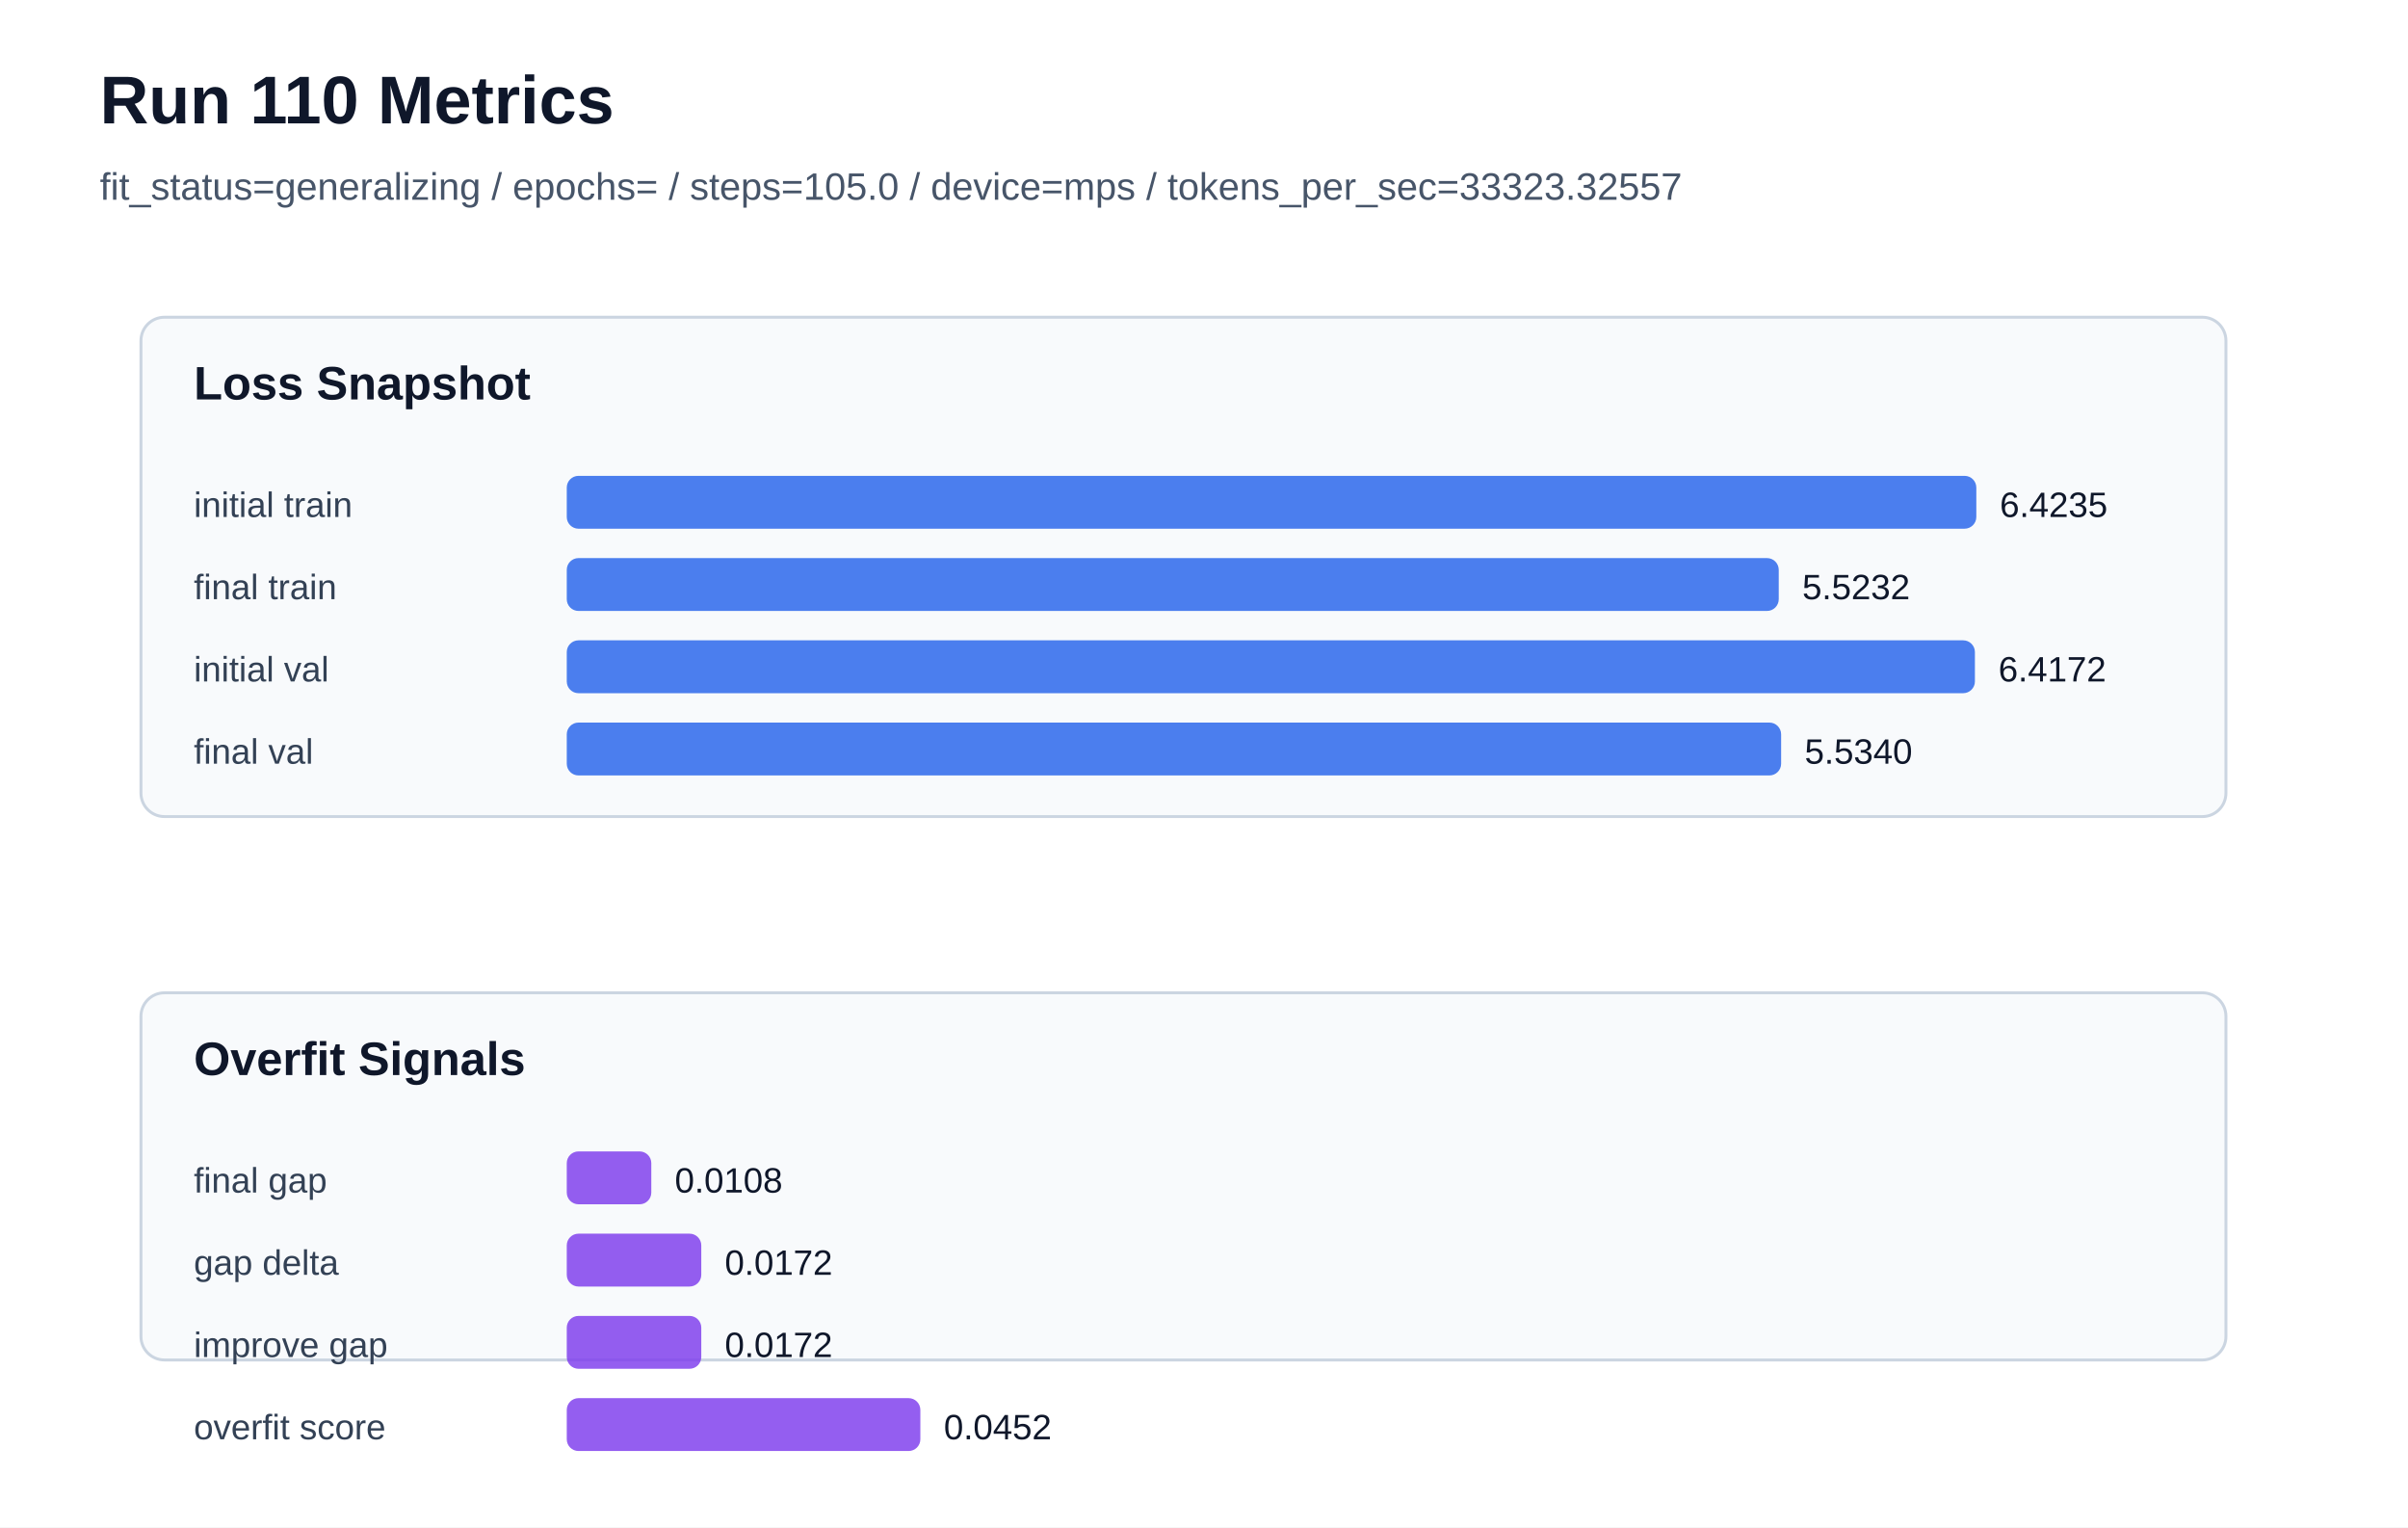
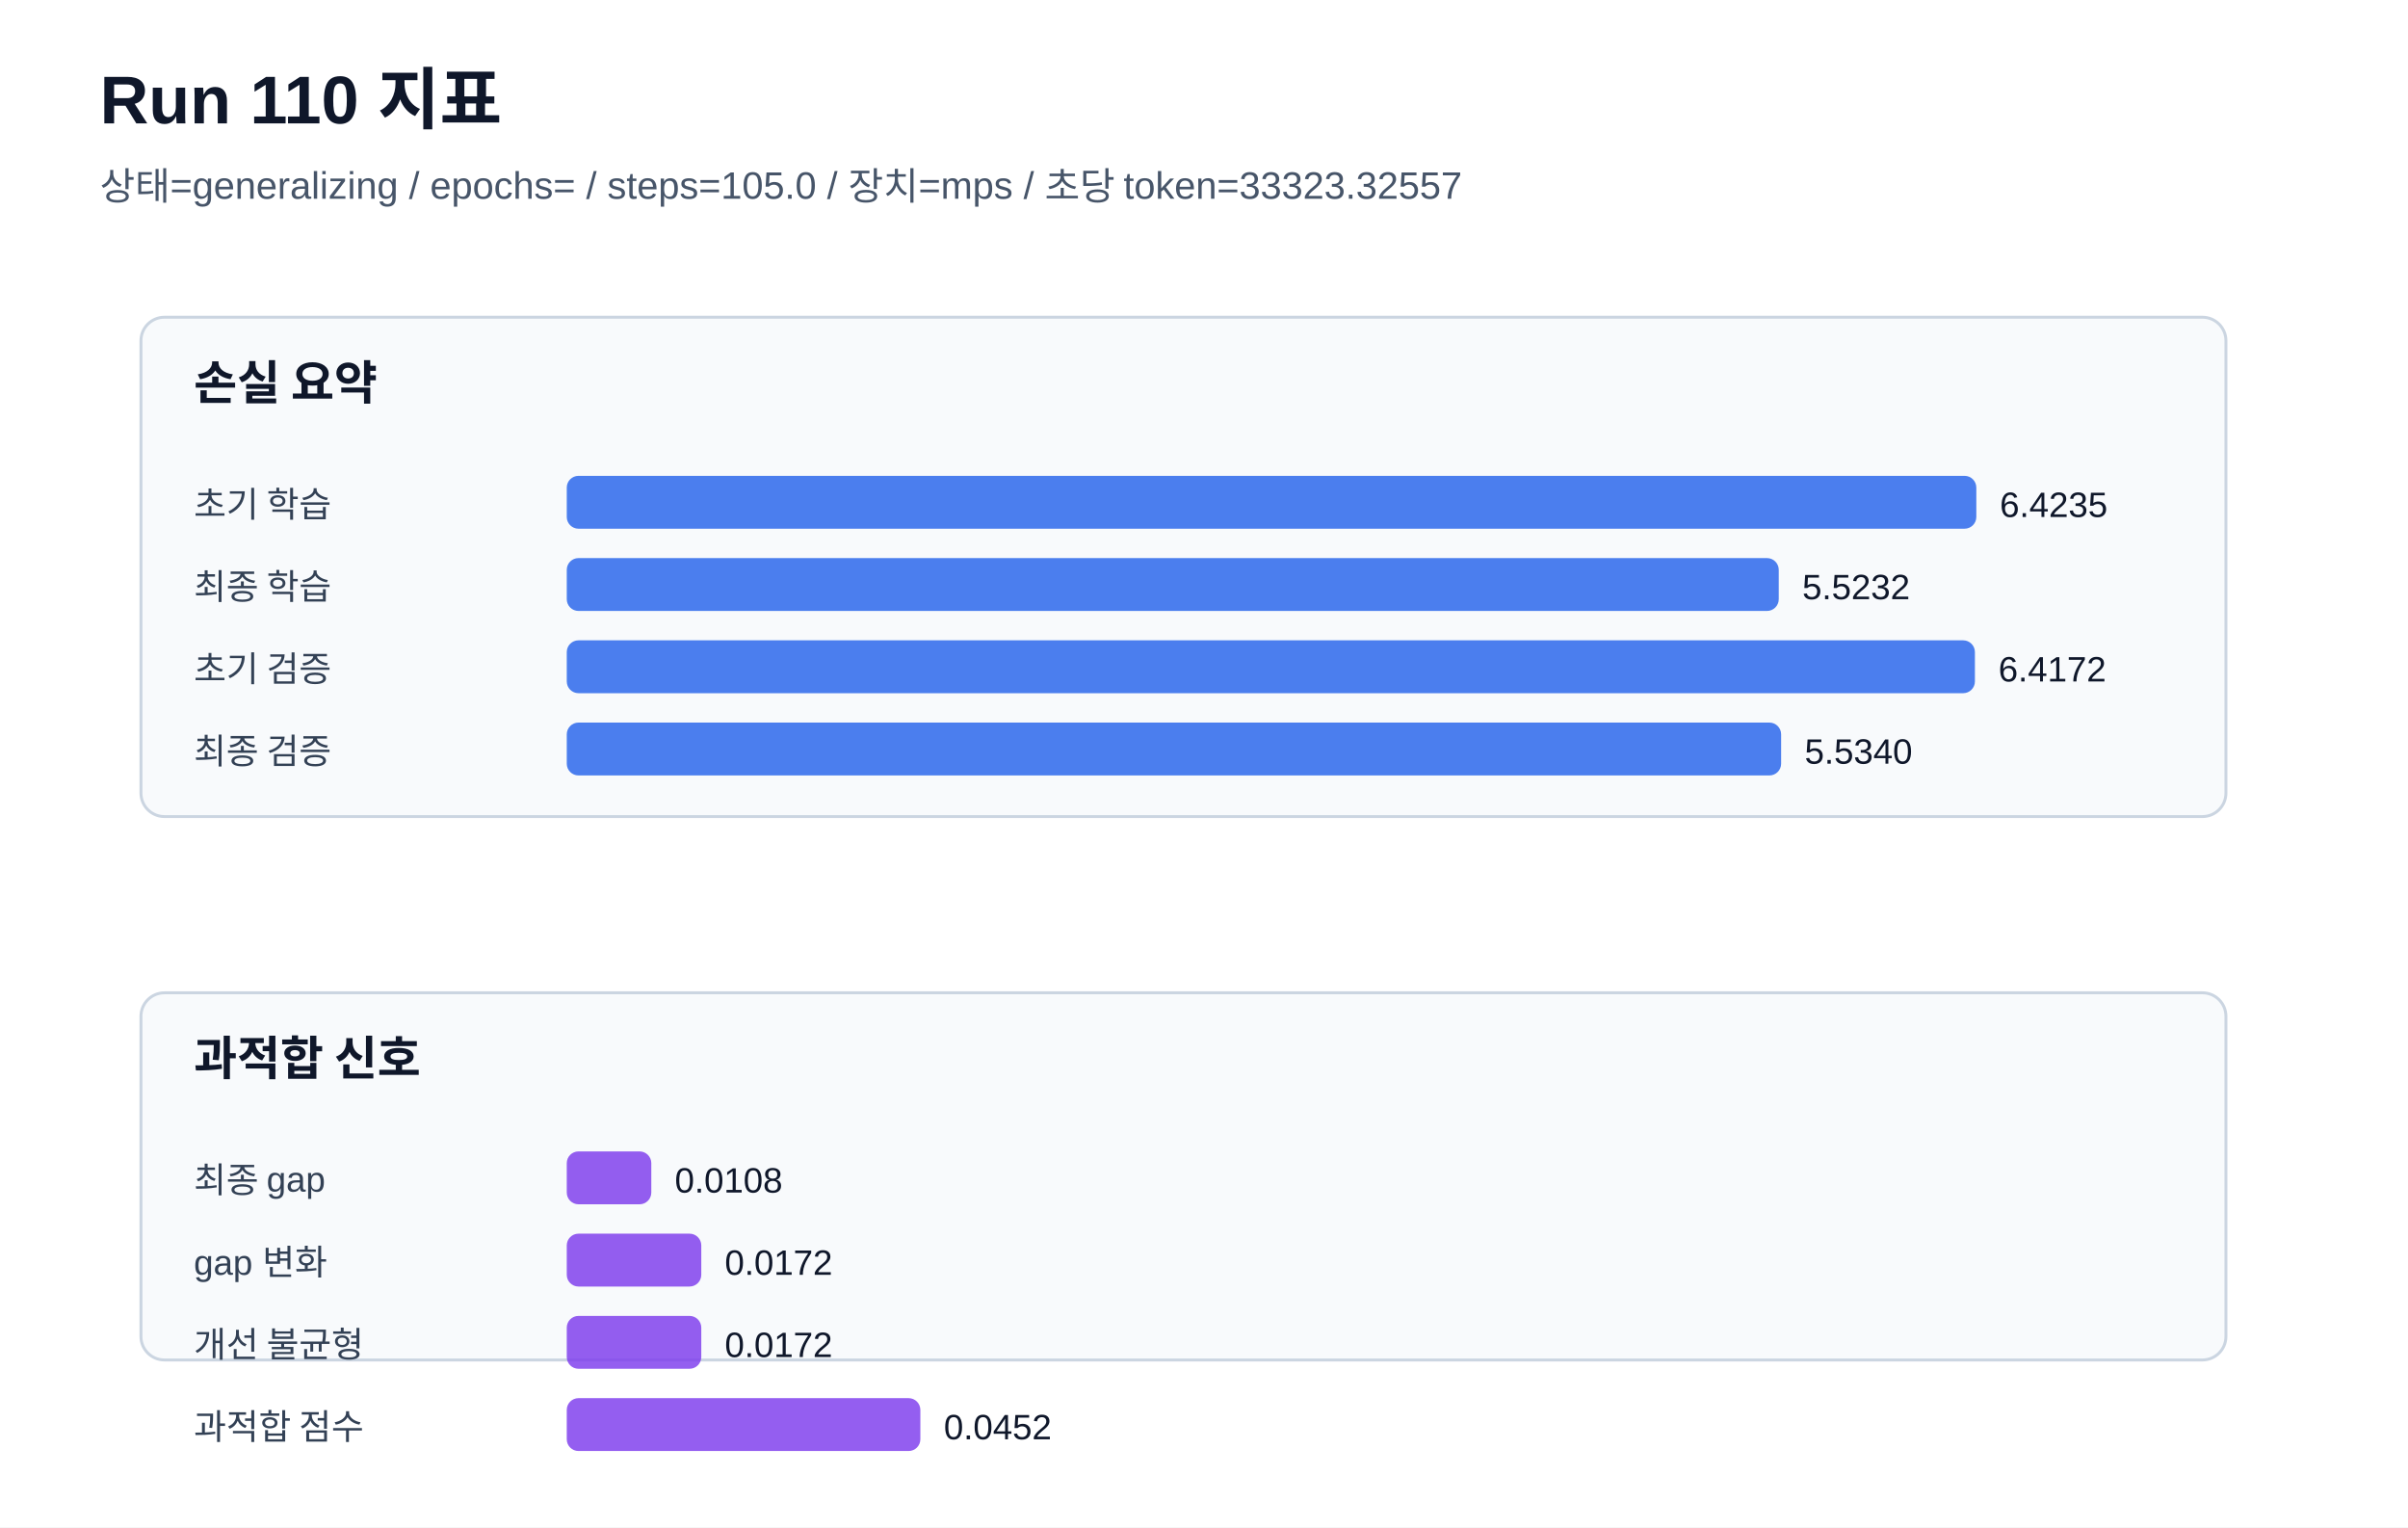
<svg xmlns="http://www.w3.org/2000/svg" width="820" height="520" viewBox="0 0 820 520" role="img">
  <rect width="100%" height="100%" fill="#ffffff" />
-   <text x="34.00" y="42.00" font-family="Arial, sans-serif" font-size="23" font-weight="700" fill="#0f172a">Run 110 Metrics</text>
-   <text x="34.00" y="68.00" font-family="Arial, sans-serif" font-size="13" font-weight="400" fill="#475569">fit_status=generalizing / epochs= / steps=105.0 / device=mps / tokens_per_sec=33323.32557</text>
+   <text x="34.00" y="42.00" font-family="Arial, sans-serif" font-size="23" font-weight="700" fill="#0f172a">Run 110 지표</text>
+   <text x="34.00" y="68.00" font-family="Arial, sans-serif" font-size="13" font-weight="400" fill="#475569">상태=generalizing / epochs= / steps=105.0 / 장치=mps / 초당 token=33323.32557</text>
  <rect x="48" y="108" width="710" height="170" rx="8" fill="#f8fafc" stroke="#cbd5e1" />
-   <text x="66.00" y="136.00" font-family="Arial, sans-serif" font-size="16" font-weight="700" fill="#0f172a">Loss Snapshot</text>
-   <text x="66.00" y="176.00" font-family="Arial, sans-serif" font-size="12" font-weight="400" fill="#334155">initial train</text>
+   <text x="66.00" y="136.00" font-family="Arial, sans-serif" font-size="16" font-weight="700" fill="#0f172a">손실 요약</text>
+   <text x="66.00" y="176.00" font-family="Arial, sans-serif" font-size="12" font-weight="400" fill="#334155">초기 학습</text>
  <rect x="193" y="162" width="480.00" height="18" rx="4" fill="#2563eb" opacity="0.82" />
  <text x="681.00" y="176.00" font-family="Arial, sans-serif" font-size="12" font-weight="400" fill="#0f172a">6.4235</text>
-   <text x="66.00" y="204.00" font-family="Arial, sans-serif" font-size="12" font-weight="400" fill="#334155">final train</text>
+   <text x="66.00" y="204.00" font-family="Arial, sans-serif" font-size="12" font-weight="400" fill="#334155">최종 학습</text>
  <rect x="193" y="190" width="412.72" height="18" rx="4" fill="#2563eb" opacity="0.82" />
  <text x="613.72" y="204.00" font-family="Arial, sans-serif" font-size="12" font-weight="400" fill="#0f172a">5.5232</text>
-   <text x="66.00" y="232.00" font-family="Arial, sans-serif" font-size="12" font-weight="400" fill="#334155">initial val</text>
+   <text x="66.00" y="232.00" font-family="Arial, sans-serif" font-size="12" font-weight="400" fill="#334155">초기 검증</text>
  <rect x="193" y="218" width="479.52" height="18" rx="4" fill="#2563eb" opacity="0.82" />
  <text x="680.52" y="232.00" font-family="Arial, sans-serif" font-size="12" font-weight="400" fill="#0f172a">6.4172</text>
-   <text x="66.00" y="260.00" font-family="Arial, sans-serif" font-size="12" font-weight="400" fill="#334155">final val</text>
+   <text x="66.00" y="260.00" font-family="Arial, sans-serif" font-size="12" font-weight="400" fill="#334155">최종 검증</text>
  <rect x="193" y="246" width="413.53" height="18" rx="4" fill="#2563eb" opacity="0.82" />
  <text x="614.53" y="260.00" font-family="Arial, sans-serif" font-size="12" font-weight="400" fill="#0f172a">5.5340</text>
  <rect x="48" y="338" width="710" height="125" rx="8" fill="#f8fafc" stroke="#cbd5e1" />
-   <text x="66.00" y="366.00" font-family="Arial, sans-serif" font-size="16" font-weight="700" fill="#0f172a">Overfit Signals</text>
-   <text x="66.00" y="406.00" font-family="Arial, sans-serif" font-size="12" font-weight="400" fill="#334155">final gap</text>
+   <text x="66.00" y="366.00" font-family="Arial, sans-serif" font-size="16" font-weight="700" fill="#0f172a">과적합 신호</text>
+   <text x="66.00" y="406.00" font-family="Arial, sans-serif" font-size="12" font-weight="400" fill="#334155">최종 gap</text>
  <rect x="193" y="392" width="28.79" height="18" rx="4" fill="#7c3aed" opacity="0.82" />
  <text x="229.79" y="406.00" font-family="Arial, sans-serif" font-size="12" font-weight="400" fill="#0f172a">0.0108</text>
-   <text x="66.00" y="434.00" font-family="Arial, sans-serif" font-size="12" font-weight="400" fill="#334155">gap delta</text>
+   <text x="66.00" y="434.00" font-family="Arial, sans-serif" font-size="12" font-weight="400" fill="#334155">gap 변화</text>
  <rect x="193" y="420" width="45.81" height="18" rx="4" fill="#7c3aed" opacity="0.82" />
  <text x="246.81" y="434.00" font-family="Arial, sans-serif" font-size="12" font-weight="400" fill="#0f172a">0.0172</text>
-   <text x="66.00" y="462.00" font-family="Arial, sans-serif" font-size="12" font-weight="400" fill="#334155">improve gap</text>
+   <text x="66.00" y="462.00" font-family="Arial, sans-serif" font-size="12" font-weight="400" fill="#334155">개선 불균형</text>
  <rect x="193" y="448" width="45.81" height="18" rx="4" fill="#7c3aed" opacity="0.82" />
  <text x="246.81" y="462.00" font-family="Arial, sans-serif" font-size="12" font-weight="400" fill="#0f172a">0.0172</text>
-   <text x="66.00" y="490.00" font-family="Arial, sans-serif" font-size="12" font-weight="400" fill="#334155">overfit score</text>
+   <text x="66.00" y="490.00" font-family="Arial, sans-serif" font-size="12" font-weight="400" fill="#334155">과적합 점수</text>
  <rect x="193" y="476" width="120.41" height="18" rx="4" fill="#7c3aed" opacity="0.82" />
  <text x="321.41" y="490.00" font-family="Arial, sans-serif" font-size="12" font-weight="400" fill="#0f172a">0.0452</text>
</svg>
